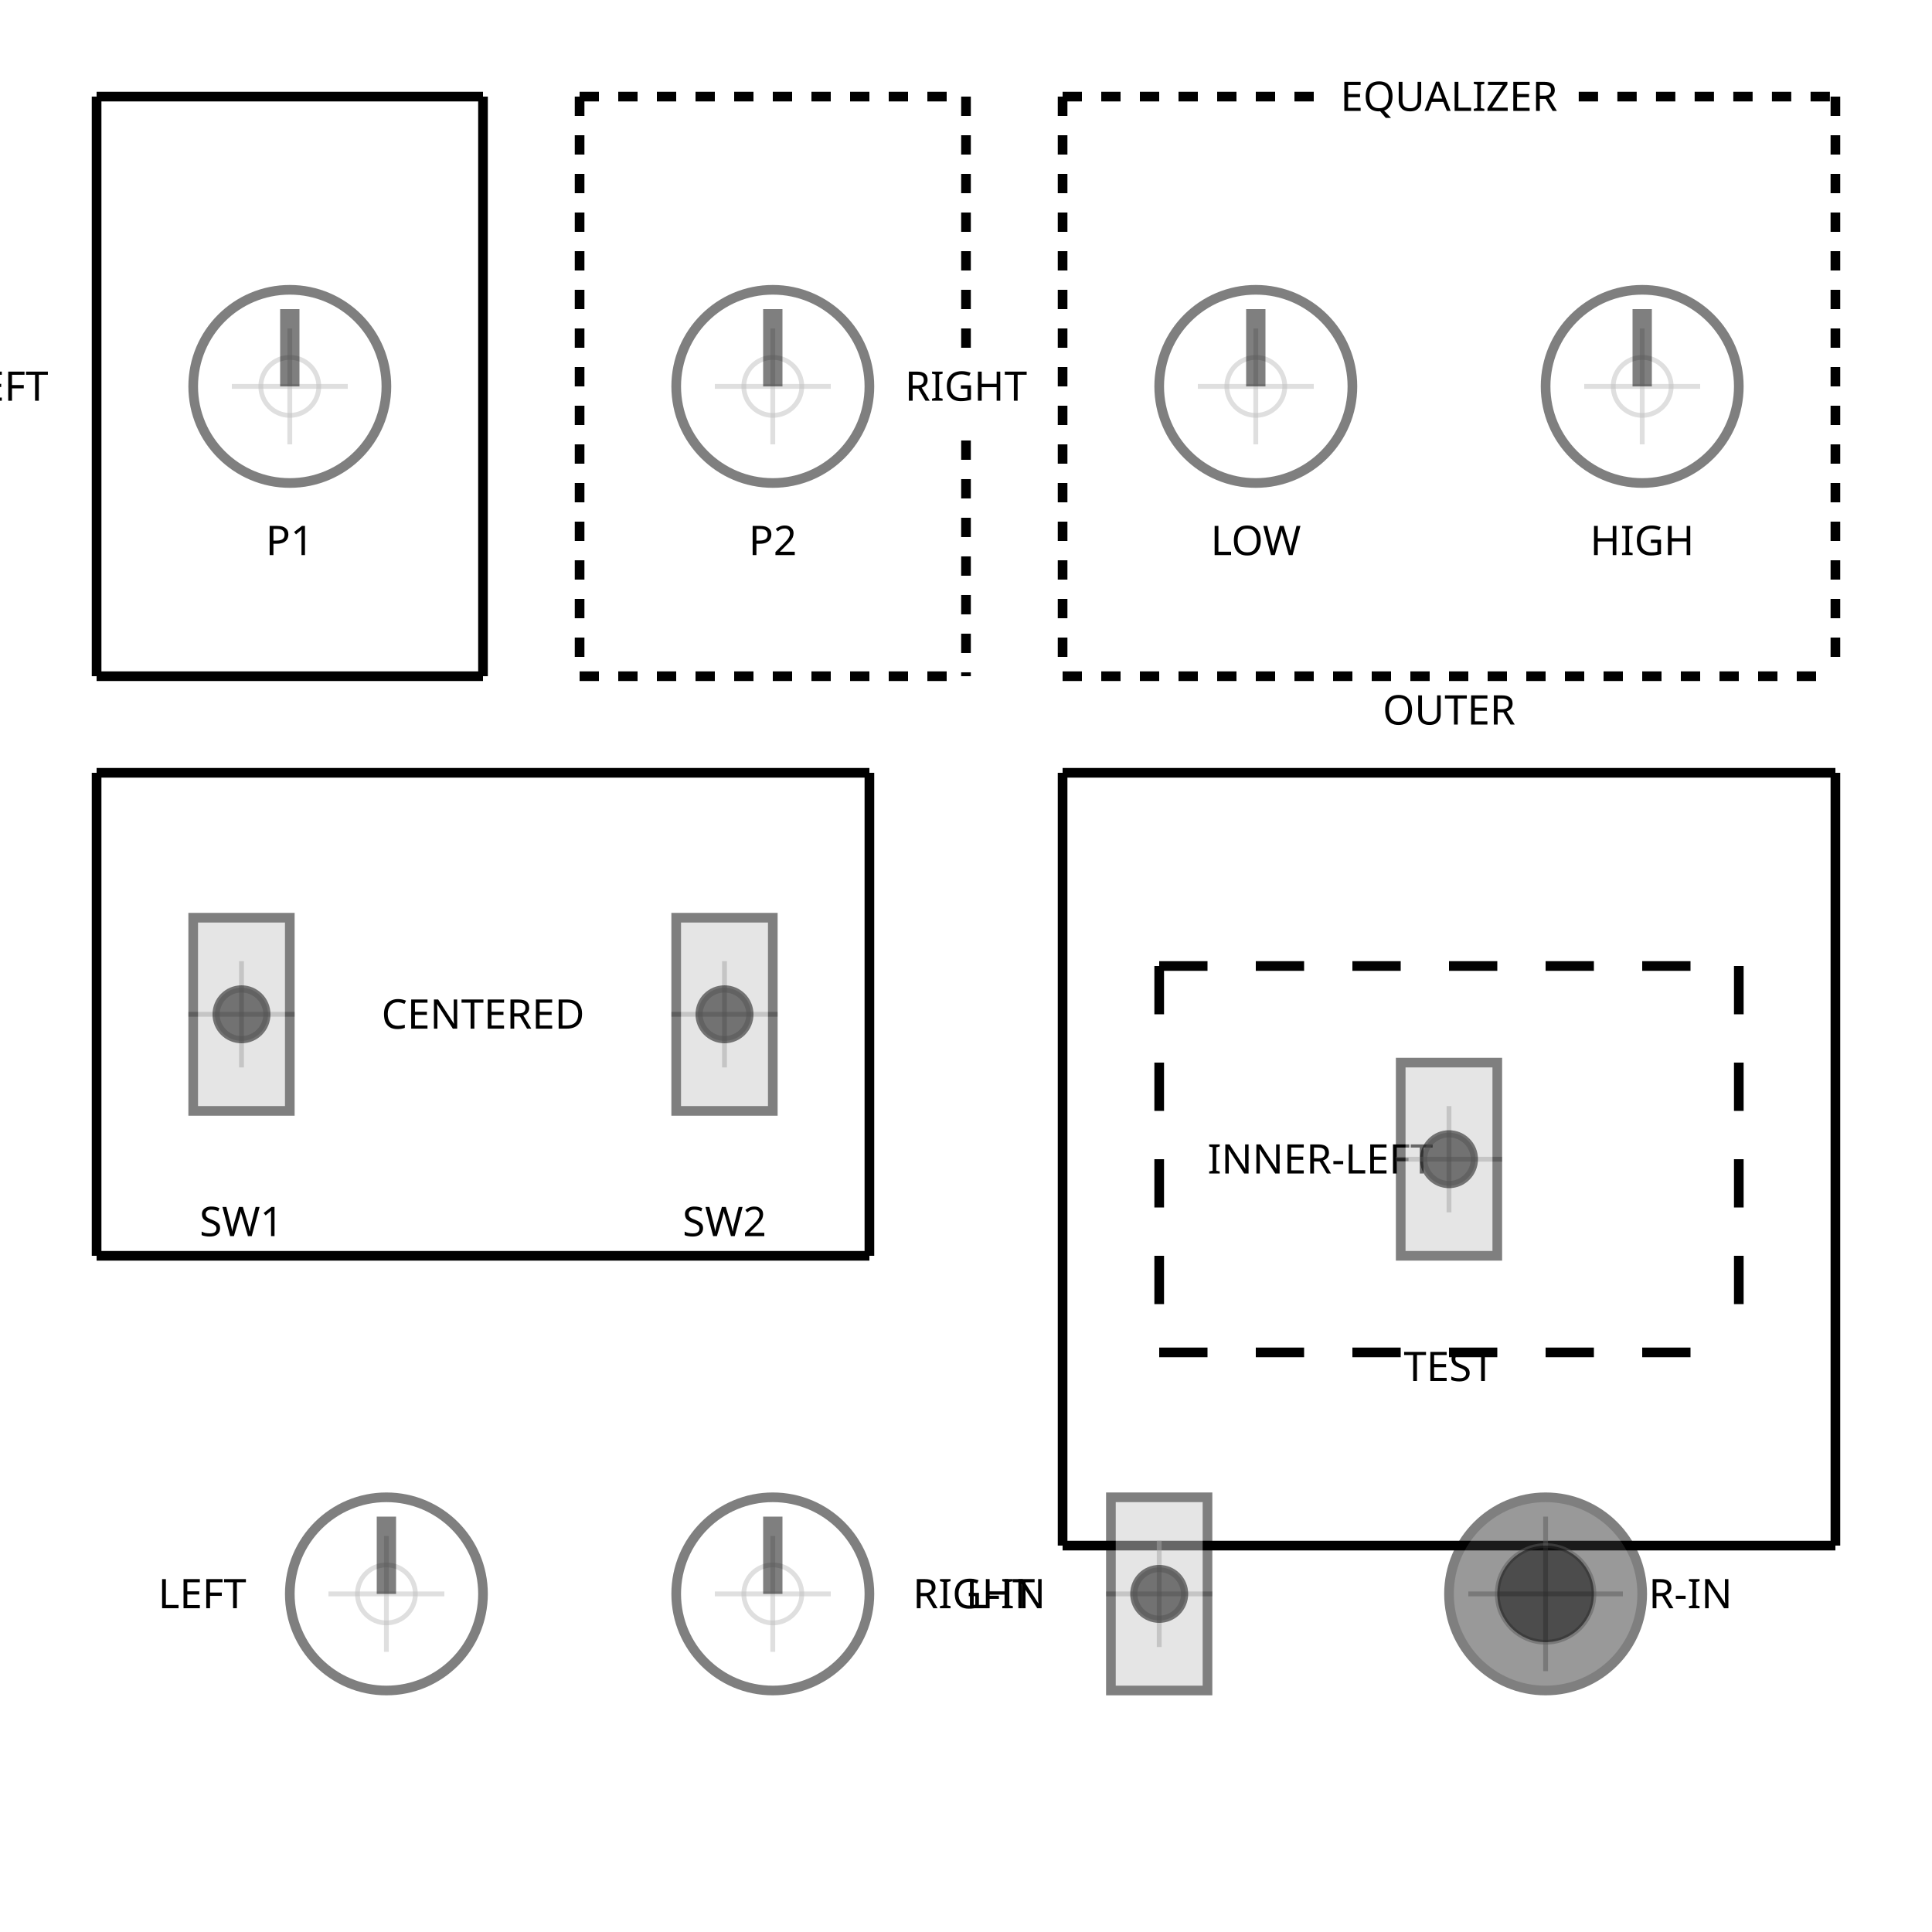
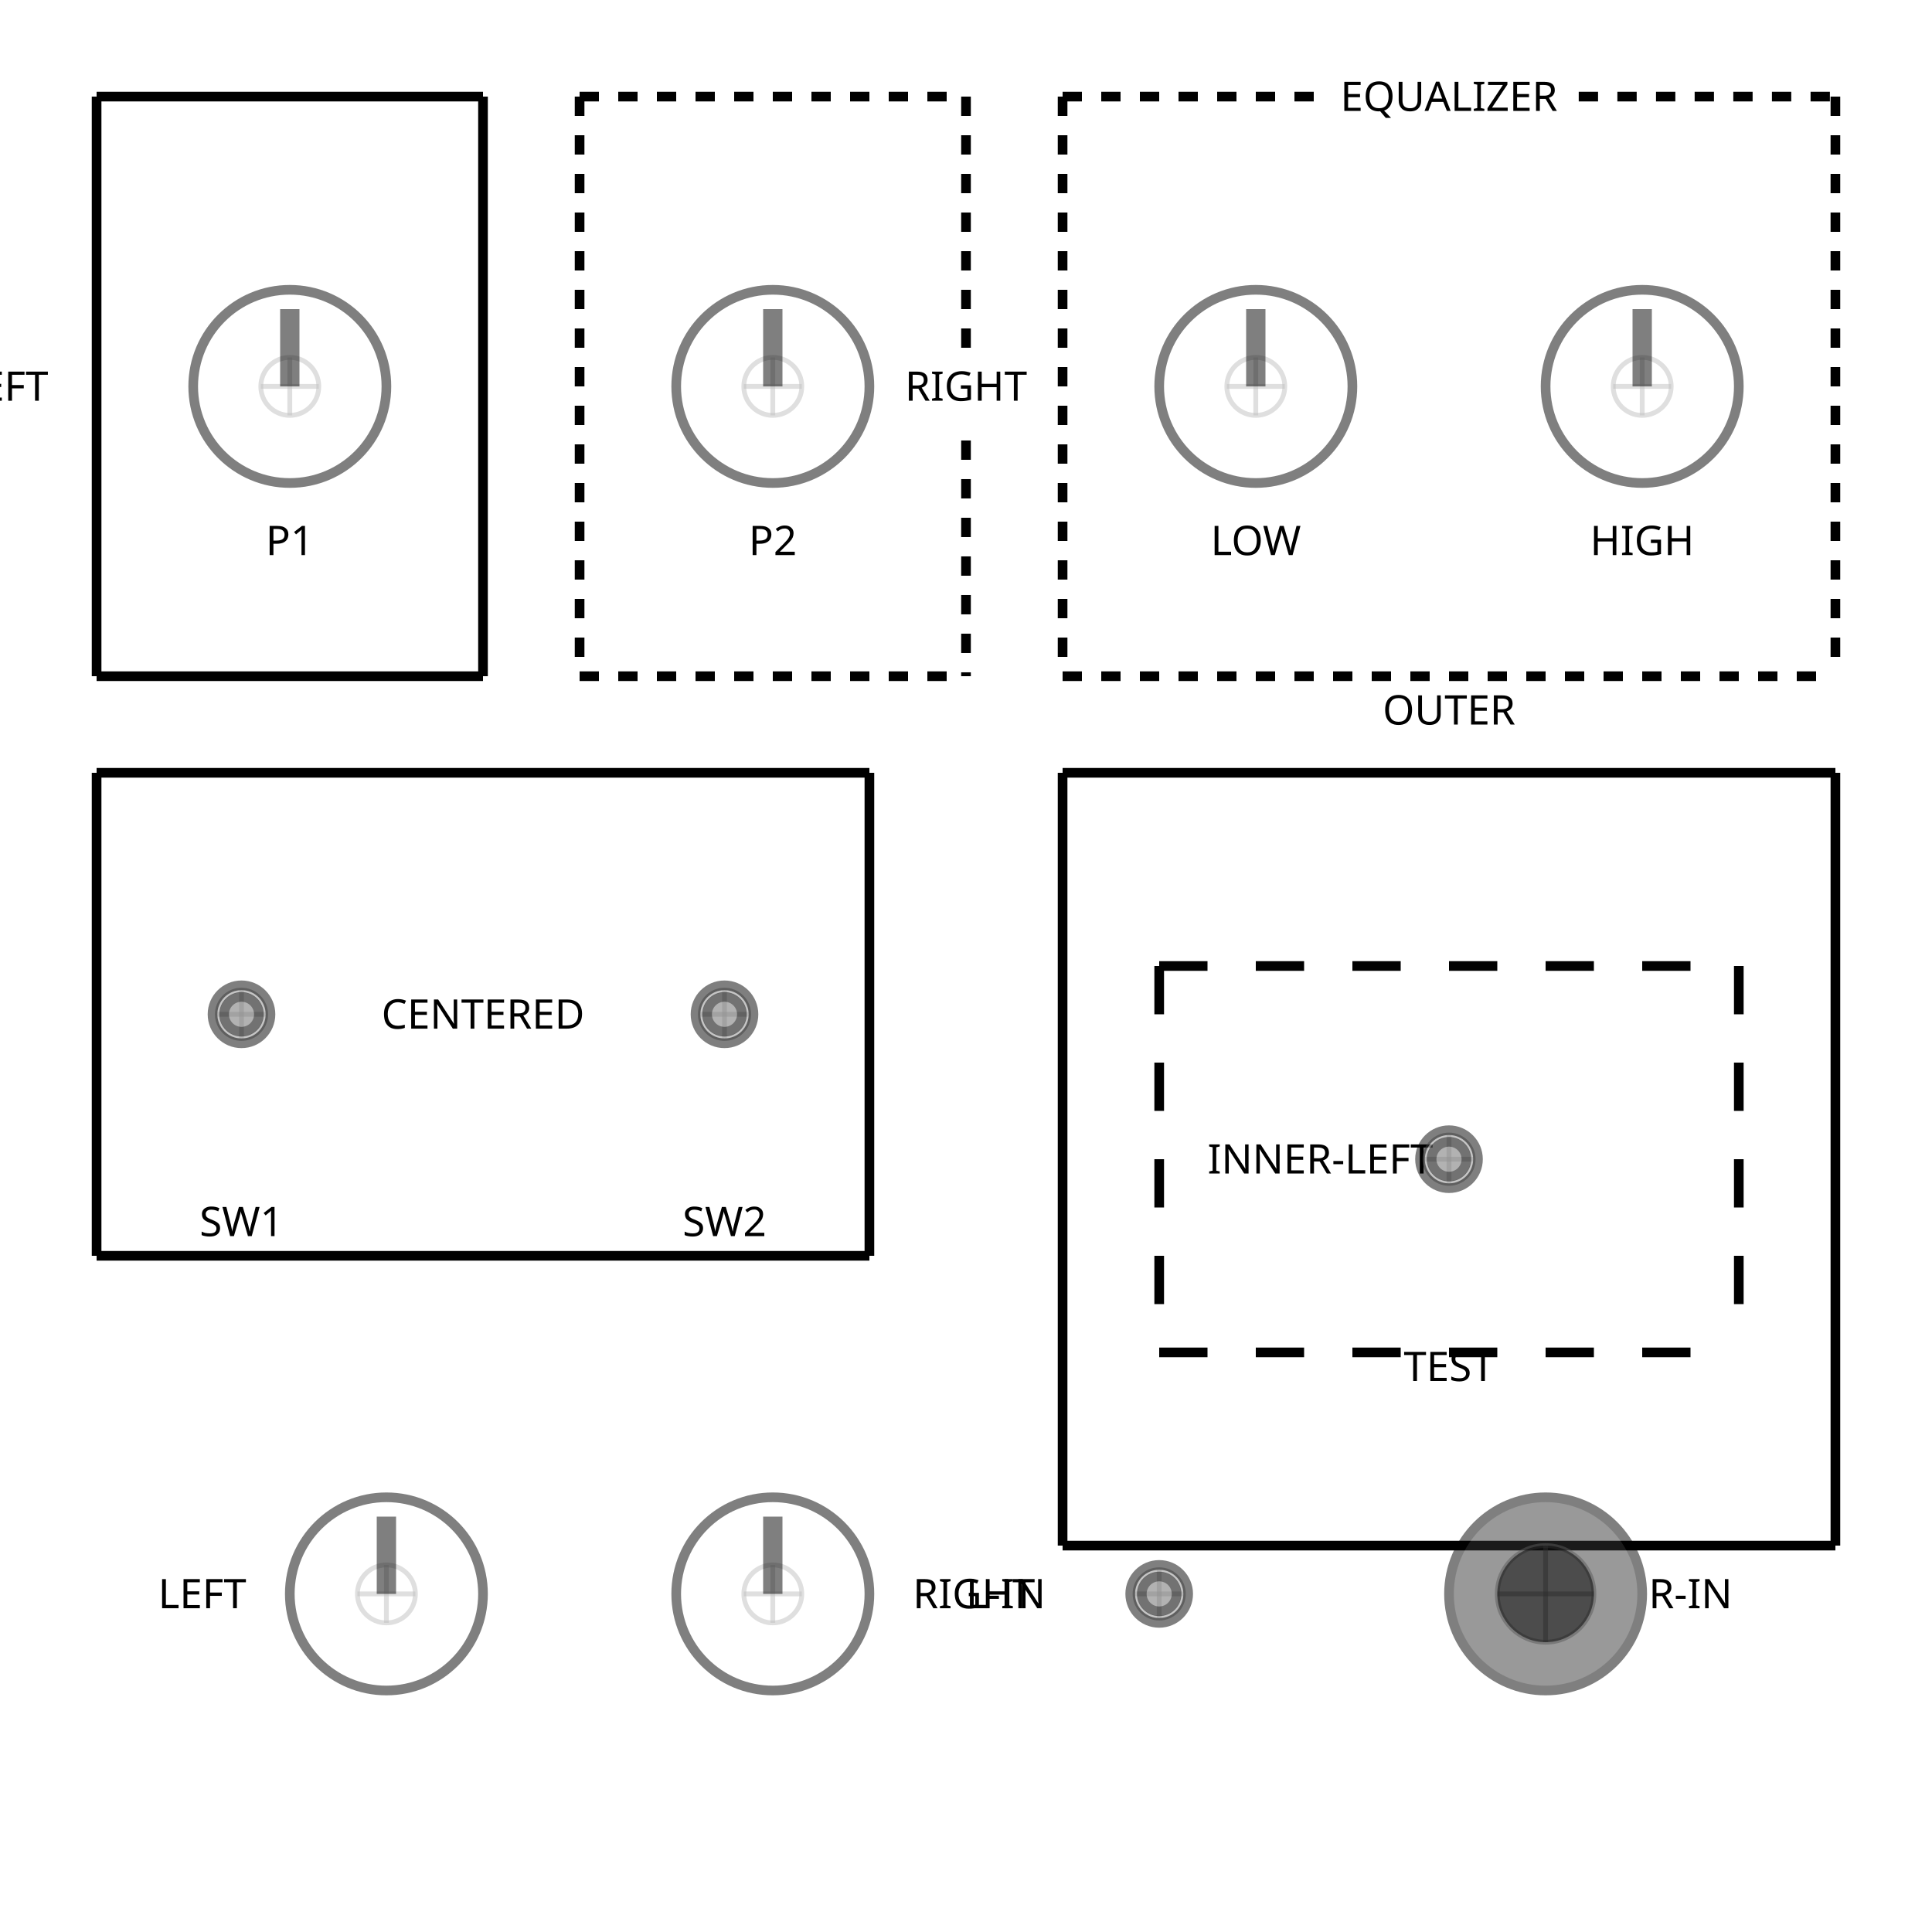
<svg xmlns="http://www.w3.org/2000/svg" baseProfile="full" height="200.0mm" version="1.1" viewBox="0 0 200.0 200.0" width="200.0mm">
  <defs />
  <rect fill="#ffffff" height="200.0" width="200.0" x="0" y="0" />
  <text fill="black" font-family="sans-serif" font-size="4.233" font-weight="normal" text-anchor="end" x="5.0" y="41.482">LEFT</text>
  <line stroke="black" stroke-width="1.0" x1="10.0" x2="50.0" y1="10.0" y2="10.0" />
  <line stroke="black" stroke-width="1.0" x1="10.0" x2="50.0" y1="70.0" y2="70.0" />
  <line stroke="black" stroke-width="1.0" x1="10.0" x2="10.0" y1="10.0" y2="70.0" />
  <line stroke="black" stroke-width="1.0" x1="50.0" x2="50.0" y1="10.0" y2="70.0" />
  <circle cx="30.0" cy="40.0" fill="none" r="3.0" stroke="gray" stroke-opacity="0.5" stroke-width="0.5" />
-   <line stroke="gray" stroke-opacity="0.5" stroke-width="0.5" x1="24.0" x2="36.0" y1="40.0" y2="40.0" />
-   <line stroke="gray" stroke-opacity="0.5" stroke-width="0.5" x1="30.0" x2="30.0" y1="34.0" y2="46.0" />
+   <line stroke="gray" stroke-opacity="0.5" stroke-width="0.5" x1="27.0" x2="33.0" y1="40.0" y2="40.0" />
+   <line stroke="gray" stroke-opacity="0.5" stroke-width="0.5" x1="30.0" x2="30.0" y1="37.0" y2="43.0" />
  <circle cx="30.0" cy="40.0" fill="white" opacity="0.5" r="10.0" stroke="black" stroke-width="1" />
  <line opacity="0.5" stroke="black" stroke-width="2" x1="30.0" x2="30.0" y1="40.0" y2="32.0" />
  <text fill="black" font-family="sans-serif" font-size="4.233" font-weight="normal" text-anchor="middle" x="30.0" y="57.463">P1</text>
  <text fill="black" font-family="sans-serif" font-size="4.233" font-weight="normal" text-anchor="middle" x="100.0" y="41.482">RIGHT</text>
  <line stroke="black" stroke-dasharray="2,2" stroke-width="1.0" x1="60.0" x2="100.0" y1="10.0" y2="10.0" />
  <line stroke="black" stroke-dasharray="2,2" stroke-width="1.0" x1="60.0" x2="100.0" y1="70.0" y2="70.0" />
  <line stroke="black" stroke-dasharray="2,2" stroke-width="1.0" x1="60.0" x2="60.0" y1="10.0" y2="70.0" />
  <line stroke="black" stroke-dasharray="2,2" stroke-width="1.0" x1="100.0" x2="100.0" y1="10.0" y2="37.365" />
  <line stroke="black" stroke-dasharray="2,2" stroke-width="1.0" x1="100.0" x2="100.0" y1="45.598" y2="70.0" />
  <circle cx="80.0" cy="40.0" fill="none" r="3.0" stroke="gray" stroke-opacity="0.5" stroke-width="0.5" />
-   <line stroke="gray" stroke-opacity="0.5" stroke-width="0.5" x1="74.0" x2="86.0" y1="40.0" y2="40.0" />
-   <line stroke="gray" stroke-opacity="0.5" stroke-width="0.5" x1="80.0" x2="80.0" y1="34.0" y2="46.0" />
+   <line stroke="gray" stroke-opacity="0.5" stroke-width="0.5" x1="77.0" x2="83.0" y1="40.0" y2="40.0" />
+   <line stroke="gray" stroke-opacity="0.5" stroke-width="0.5" x1="80.0" x2="80.0" y1="37.0" y2="43.0" />
  <circle cx="80.0" cy="40.0" fill="white" opacity="0.5" r="10.0" stroke="black" stroke-width="1" />
  <line opacity="0.5" stroke="black" stroke-width="2" x1="80.0" x2="80.0" y1="40.0" y2="32.0" />
  <text fill="black" font-family="sans-serif" font-size="4.233" font-weight="normal" text-anchor="middle" x="80.0" y="57.463">P2</text>
  <text fill="black" font-family="sans-serif" font-size="4.233" font-weight="normal" text-anchor="middle" x="150.0" y="11.482">EQUALIZER</text>
  <line stroke="black" stroke-dasharray="2,2" stroke-width="1.0" x1="110.0" x2="136.57" y1="10.0" y2="10.0" />
  <line stroke="black" stroke-dasharray="2,2" stroke-width="1.0" x1="163.43" x2="190.0" y1="10.0" y2="10.0" />
  <line stroke="black" stroke-dasharray="2,2" stroke-width="1.0" x1="110.0" x2="190.0" y1="70.0" y2="70.0" />
  <line stroke="black" stroke-dasharray="2,2" stroke-width="1.0" x1="110.0" x2="110.0" y1="10.0" y2="70.0" />
  <line stroke="black" stroke-dasharray="2,2" stroke-width="1.0" x1="190.0" x2="190.0" y1="10.0" y2="70.0" />
  <circle cx="130.0" cy="40.0" fill="none" r="3.0" stroke="gray" stroke-opacity="0.5" stroke-width="0.5" />
-   <line stroke="gray" stroke-opacity="0.5" stroke-width="0.5" x1="124.0" x2="136.0" y1="40.0" y2="40.0" />
-   <line stroke="gray" stroke-opacity="0.5" stroke-width="0.5" x1="130.0" x2="130.0" y1="34.0" y2="46.0" />
+   <line stroke="gray" stroke-opacity="0.5" stroke-width="0.5" x1="127.0" x2="133.0" y1="40.0" y2="40.0" />
+   <line stroke="gray" stroke-opacity="0.5" stroke-width="0.5" x1="130.0" x2="130.0" y1="37.0" y2="43.0" />
  <circle cx="130.0" cy="40.0" fill="white" opacity="0.5" r="10.0" stroke="black" stroke-width="1" />
  <line opacity="0.5" stroke="black" stroke-width="2" x1="130.0" x2="130.0" y1="40.0" y2="32.0" />
  <text fill="black" font-family="sans-serif" font-size="4.233" font-weight="normal" text-anchor="middle" x="130.0" y="57.463">LOW</text>
  <circle cx="170.0" cy="40.0" fill="none" r="3.0" stroke="gray" stroke-opacity="0.5" stroke-width="0.5" />
-   <line stroke="gray" stroke-opacity="0.5" stroke-width="0.5" x1="164.0" x2="176.0" y1="40.0" y2="40.0" />
-   <line stroke="gray" stroke-opacity="0.5" stroke-width="0.5" x1="170.0" x2="170.0" y1="34.0" y2="46.0" />
+   <line stroke="gray" stroke-opacity="0.5" stroke-width="0.5" x1="167.0" x2="173.0" y1="40.0" y2="40.0" />
+   <line stroke="gray" stroke-opacity="0.5" stroke-width="0.5" x1="170.0" x2="170.0" y1="37.0" y2="43.0" />
  <circle cx="170.0" cy="40.0" fill="white" opacity="0.5" r="10.0" stroke="black" stroke-width="1" />
  <line opacity="0.5" stroke="black" stroke-width="2" x1="170.0" x2="170.0" y1="40.0" y2="32.0" />
  <text fill="black" font-family="sans-serif" font-size="4.233" font-weight="normal" text-anchor="middle" x="170.0" y="57.463">HIGH</text>
  <text fill="black" font-family="sans-serif" font-size="4.233" font-weight="normal" text-anchor="middle" x="50.0" y="106.482">CENTERED</text>
  <line stroke="black" stroke-width="1.0" x1="10.0" x2="90.0" y1="80.0" y2="80.0" />
  <line stroke="black" stroke-width="1.0" x1="10.0" x2="90.0" y1="130.0" y2="130.0" />
  <line stroke="black" stroke-width="1.0" x1="10.0" x2="10.0" y1="80.0" y2="130.0" />
  <line stroke="black" stroke-width="1.0" x1="90.0" x2="90.0" y1="80.0" y2="130.0" />
  <circle cx="25.0" cy="105.0" fill="none" r="2.5" stroke="gray" stroke-opacity="0.5" stroke-width="0.5" />
-   <line stroke="gray" stroke-opacity="0.5" stroke-width="0.5" x1="19.5" x2="30.5" y1="105.0" y2="105.0" />
-   <line stroke="gray" stroke-opacity="0.5" stroke-width="0.5" x1="25.0" x2="25.0" y1="99.5" y2="110.5" />
-   <rect fill="#cccccc" height="20.0" opacity="0.5" stroke="black" width="10.0" x="20.0" y="95.0" />
-   <circle cx="25.0" cy="105.0" fill="black" opacity="0.5" r="3.0" />
+   <line stroke="gray" stroke-opacity="0.5" stroke-width="0.5" x1="22.5" x2="27.5" y1="105.0" y2="105.0" />
+   <line stroke="gray" stroke-opacity="0.5" stroke-width="0.5" x1="25.0" x2="25.0" y1="102.5" y2="107.5" />
+   <circle cx="25.0" cy="105.0" fill="#cccccc" opacity="0.5" r="3.0" stroke="black" />
+   <circle cx="25.0" cy="105.0" fill="gray" opacity="0.5" r="1.8" stroke="black" />
  <text fill="black" font-family="sans-serif" font-size="4.233" font-weight="normal" text-anchor="middle" x="25.0" y="127.963">SW1</text>
  <circle cx="75.0" cy="105.0" fill="none" r="2.5" stroke="gray" stroke-opacity="0.5" stroke-width="0.5" />
-   <line stroke="gray" stroke-opacity="0.5" stroke-width="0.5" x1="69.5" x2="80.5" y1="105.0" y2="105.0" />
-   <line stroke="gray" stroke-opacity="0.5" stroke-width="0.5" x1="75.0" x2="75.0" y1="99.5" y2="110.5" />
-   <rect fill="#cccccc" height="20.0" opacity="0.5" stroke="black" width="10.0" x="70.0" y="95.0" />
-   <circle cx="75.0" cy="105.0" fill="black" opacity="0.5" r="3.0" />
+   <line stroke="gray" stroke-opacity="0.5" stroke-width="0.5" x1="72.5" x2="77.5" y1="105.0" y2="105.0" />
+   <line stroke="gray" stroke-opacity="0.5" stroke-width="0.5" x1="75.0" x2="75.0" y1="102.5" y2="107.5" />
+   <circle cx="75.0" cy="105.0" fill="#cccccc" opacity="0.5" r="3.0" stroke="black" />
+   <circle cx="75.0" cy="105.0" fill="gray" opacity="0.5" r="1.8" stroke="black" />
  <text fill="black" font-family="sans-serif" font-size="4.233" font-weight="normal" text-anchor="middle" x="75.0" y="127.963">SW2</text>
  <text fill="black" font-family="sans-serif" font-size="4.233" font-weight="normal" text-anchor="middle" x="150.0" y="75.0">OUTER</text>
  <line stroke="black" stroke-width="1.0" x1="110.0" x2="190.0" y1="80.0" y2="80.0" />
  <line stroke="black" stroke-width="1.0" x1="110.0" x2="190.0" y1="160.0" y2="160.0" />
  <line stroke="black" stroke-width="1.0" x1="110.0" x2="110.0" y1="80.0" y2="160.0" />
  <line stroke="black" stroke-width="1.0" x1="190.0" x2="190.0" y1="80.0" y2="160.0" />
  <text fill="black" font-family="sans-serif" font-size="4.233" font-weight="normal" text-anchor="start" x="125.0" y="121.482">INNER-LEFT</text>
  <line stroke="black" stroke-dasharray="5,5" stroke-width="1.0" x1="120.0" x2="180.0" y1="100.0" y2="100.0" />
  <line stroke="black" stroke-dasharray="5,5" stroke-width="1.0" x1="120.0" x2="180.0" y1="140.0" y2="140.0" />
  <line stroke="black" stroke-dasharray="5,5" stroke-width="1.0" x1="120.0" x2="120.0" y1="100.0" y2="140.0" />
  <line stroke="black" stroke-dasharray="5,5" stroke-width="1.0" x1="180.0" x2="180.0" y1="100.0" y2="140.0" />
  <circle cx="150.0" cy="120.0" fill="none" r="2.5" stroke="gray" stroke-opacity="0.5" stroke-width="0.5" />
-   <line stroke="gray" stroke-opacity="0.5" stroke-width="0.5" x1="144.5" x2="155.5" y1="120.0" y2="120.0" />
-   <line stroke="gray" stroke-opacity="0.5" stroke-width="0.5" x1="150.0" x2="150.0" y1="114.5" y2="125.5" />
-   <rect fill="#cccccc" height="20.0" opacity="0.5" stroke="black" width="10.0" x="145.0" y="110.0" />
-   <circle cx="150.0" cy="120.0" fill="black" opacity="0.5" r="3.0" />
+   <line stroke="gray" stroke-opacity="0.5" stroke-width="0.5" x1="147.5" x2="152.5" y1="120.0" y2="120.0" />
+   <line stroke="gray" stroke-opacity="0.5" stroke-width="0.5" x1="150.0" x2="150.0" y1="117.5" y2="122.5" />
+   <circle cx="150.0" cy="120.0" fill="#cccccc" opacity="0.5" r="3.0" stroke="black" />
+   <circle cx="150.0" cy="120.0" fill="gray" opacity="0.5" r="1.8" stroke="black" />
  <text fill="black" font-family="sans-serif" font-size="4.233" font-weight="normal" text-anchor="middle" x="150.0" y="142.963">TEST</text>
  <circle cx="40.0" cy="165.0" fill="none" r="3.0" stroke="gray" stroke-opacity="0.5" stroke-width="0.5" />
-   <line stroke="gray" stroke-opacity="0.5" stroke-width="0.5" x1="34.0" x2="46.0" y1="165.0" y2="165.0" />
-   <line stroke="gray" stroke-opacity="0.5" stroke-width="0.5" x1="40.0" x2="40.0" y1="159.0" y2="171.0" />
+   <line stroke="gray" stroke-opacity="0.5" stroke-width="0.5" x1="37.0" x2="43.0" y1="165.0" y2="165.0" />
+   <line stroke="gray" stroke-opacity="0.5" stroke-width="0.5" x1="40.0" x2="40.0" y1="162.0" y2="168.0" />
  <circle cx="40.0" cy="165.0" fill="white" opacity="0.5" r="10.0" stroke="black" stroke-width="1" />
  <line opacity="0.5" stroke="black" stroke-width="2" x1="40.0" x2="40.0" y1="165.0" y2="157.0" />
  <text fill="black" font-family="sans-serif" font-size="4.233" font-weight="normal" text-anchor="end" x="25.5" y="166.482">LEFT</text>
  <circle cx="80.0" cy="165.0" fill="none" r="3.0" stroke="gray" stroke-opacity="0.5" stroke-width="0.5" />
-   <line stroke="gray" stroke-opacity="0.5" stroke-width="0.5" x1="74.0" x2="86.0" y1="165.0" y2="165.0" />
-   <line stroke="gray" stroke-opacity="0.5" stroke-width="0.5" x1="80.0" x2="80.0" y1="159.0" y2="171.0" />
+   <line stroke="gray" stroke-opacity="0.5" stroke-width="0.5" x1="77.0" x2="83.0" y1="165.0" y2="165.0" />
+   <line stroke="gray" stroke-opacity="0.5" stroke-width="0.5" x1="80.0" x2="80.0" y1="162.0" y2="168.0" />
  <circle cx="80.0" cy="165.0" fill="white" opacity="0.5" r="10.0" stroke="black" stroke-width="1" />
  <line opacity="0.5" stroke="black" stroke-width="2" x1="80.0" x2="80.0" y1="165.0" y2="157.0" />
  <text fill="black" font-family="sans-serif" font-size="4.233" font-weight="normal" text-anchor="start" x="94.5" y="166.482">RIGHT</text>
  <circle cx="120.0" cy="165.0" fill="none" r="2.5" stroke="gray" stroke-opacity="0.5" stroke-width="0.5" />
-   <line stroke="gray" stroke-opacity="0.5" stroke-width="0.5" x1="114.5" x2="125.5" y1="165.0" y2="165.0" />
-   <line stroke="gray" stroke-opacity="0.5" stroke-width="0.5" x1="120.0" x2="120.0" y1="159.5" y2="170.5" />
-   <rect fill="#cccccc" height="20.0" opacity="0.5" stroke="black" width="10.0" x="115.0" y="155.0" />
-   <circle cx="120.0" cy="165.0" fill="black" opacity="0.5" r="3.0" />
+   <line stroke="gray" stroke-opacity="0.5" stroke-width="0.5" x1="117.5" x2="122.5" y1="165.0" y2="165.0" />
+   <line stroke="gray" stroke-opacity="0.5" stroke-width="0.5" x1="120.0" x2="120.0" y1="162.5" y2="167.5" />
+   <circle cx="120.0" cy="165.0" fill="#cccccc" opacity="0.5" r="3.0" stroke="black" />
+   <circle cx="120.0" cy="165.0" fill="gray" opacity="0.5" r="1.8" stroke="black" />
  <text fill="black" font-family="sans-serif" font-size="4.233" font-weight="normal" text-anchor="start" x="100.0" y="166.482">L-IN</text>
  <circle cx="160.0" cy="165.0" fill="none" r="5.0" stroke="gray" stroke-opacity="0.5" stroke-width="0.5" />
-   <line stroke="gray" stroke-opacity="0.5" stroke-width="0.5" x1="152.0" x2="168.0" y1="165.0" y2="165.0" />
-   <line stroke="gray" stroke-opacity="0.5" stroke-width="0.5" x1="160.0" x2="160.0" y1="157.0" y2="173.0" />
+   <line stroke="gray" stroke-opacity="0.5" stroke-width="0.5" x1="155.0" x2="165.0" y1="165.0" y2="165.0" />
+   <line stroke="gray" stroke-opacity="0.5" stroke-width="0.5" x1="160.0" x2="160.0" y1="160.0" y2="170.0" />
  <circle cx="160.0" cy="165.0" fill="#333333" opacity="0.5" r="10.0" stroke="black" stroke-width="1" />
  <circle cx="160.0" cy="165.0" fill="black" opacity="0.5" r="5.0" />
  <text fill="black" font-family="sans-serif" font-size="4.233" font-weight="normal" text-anchor="middle" x="175.0" y="166.482">R-IN</text>
</svg>
